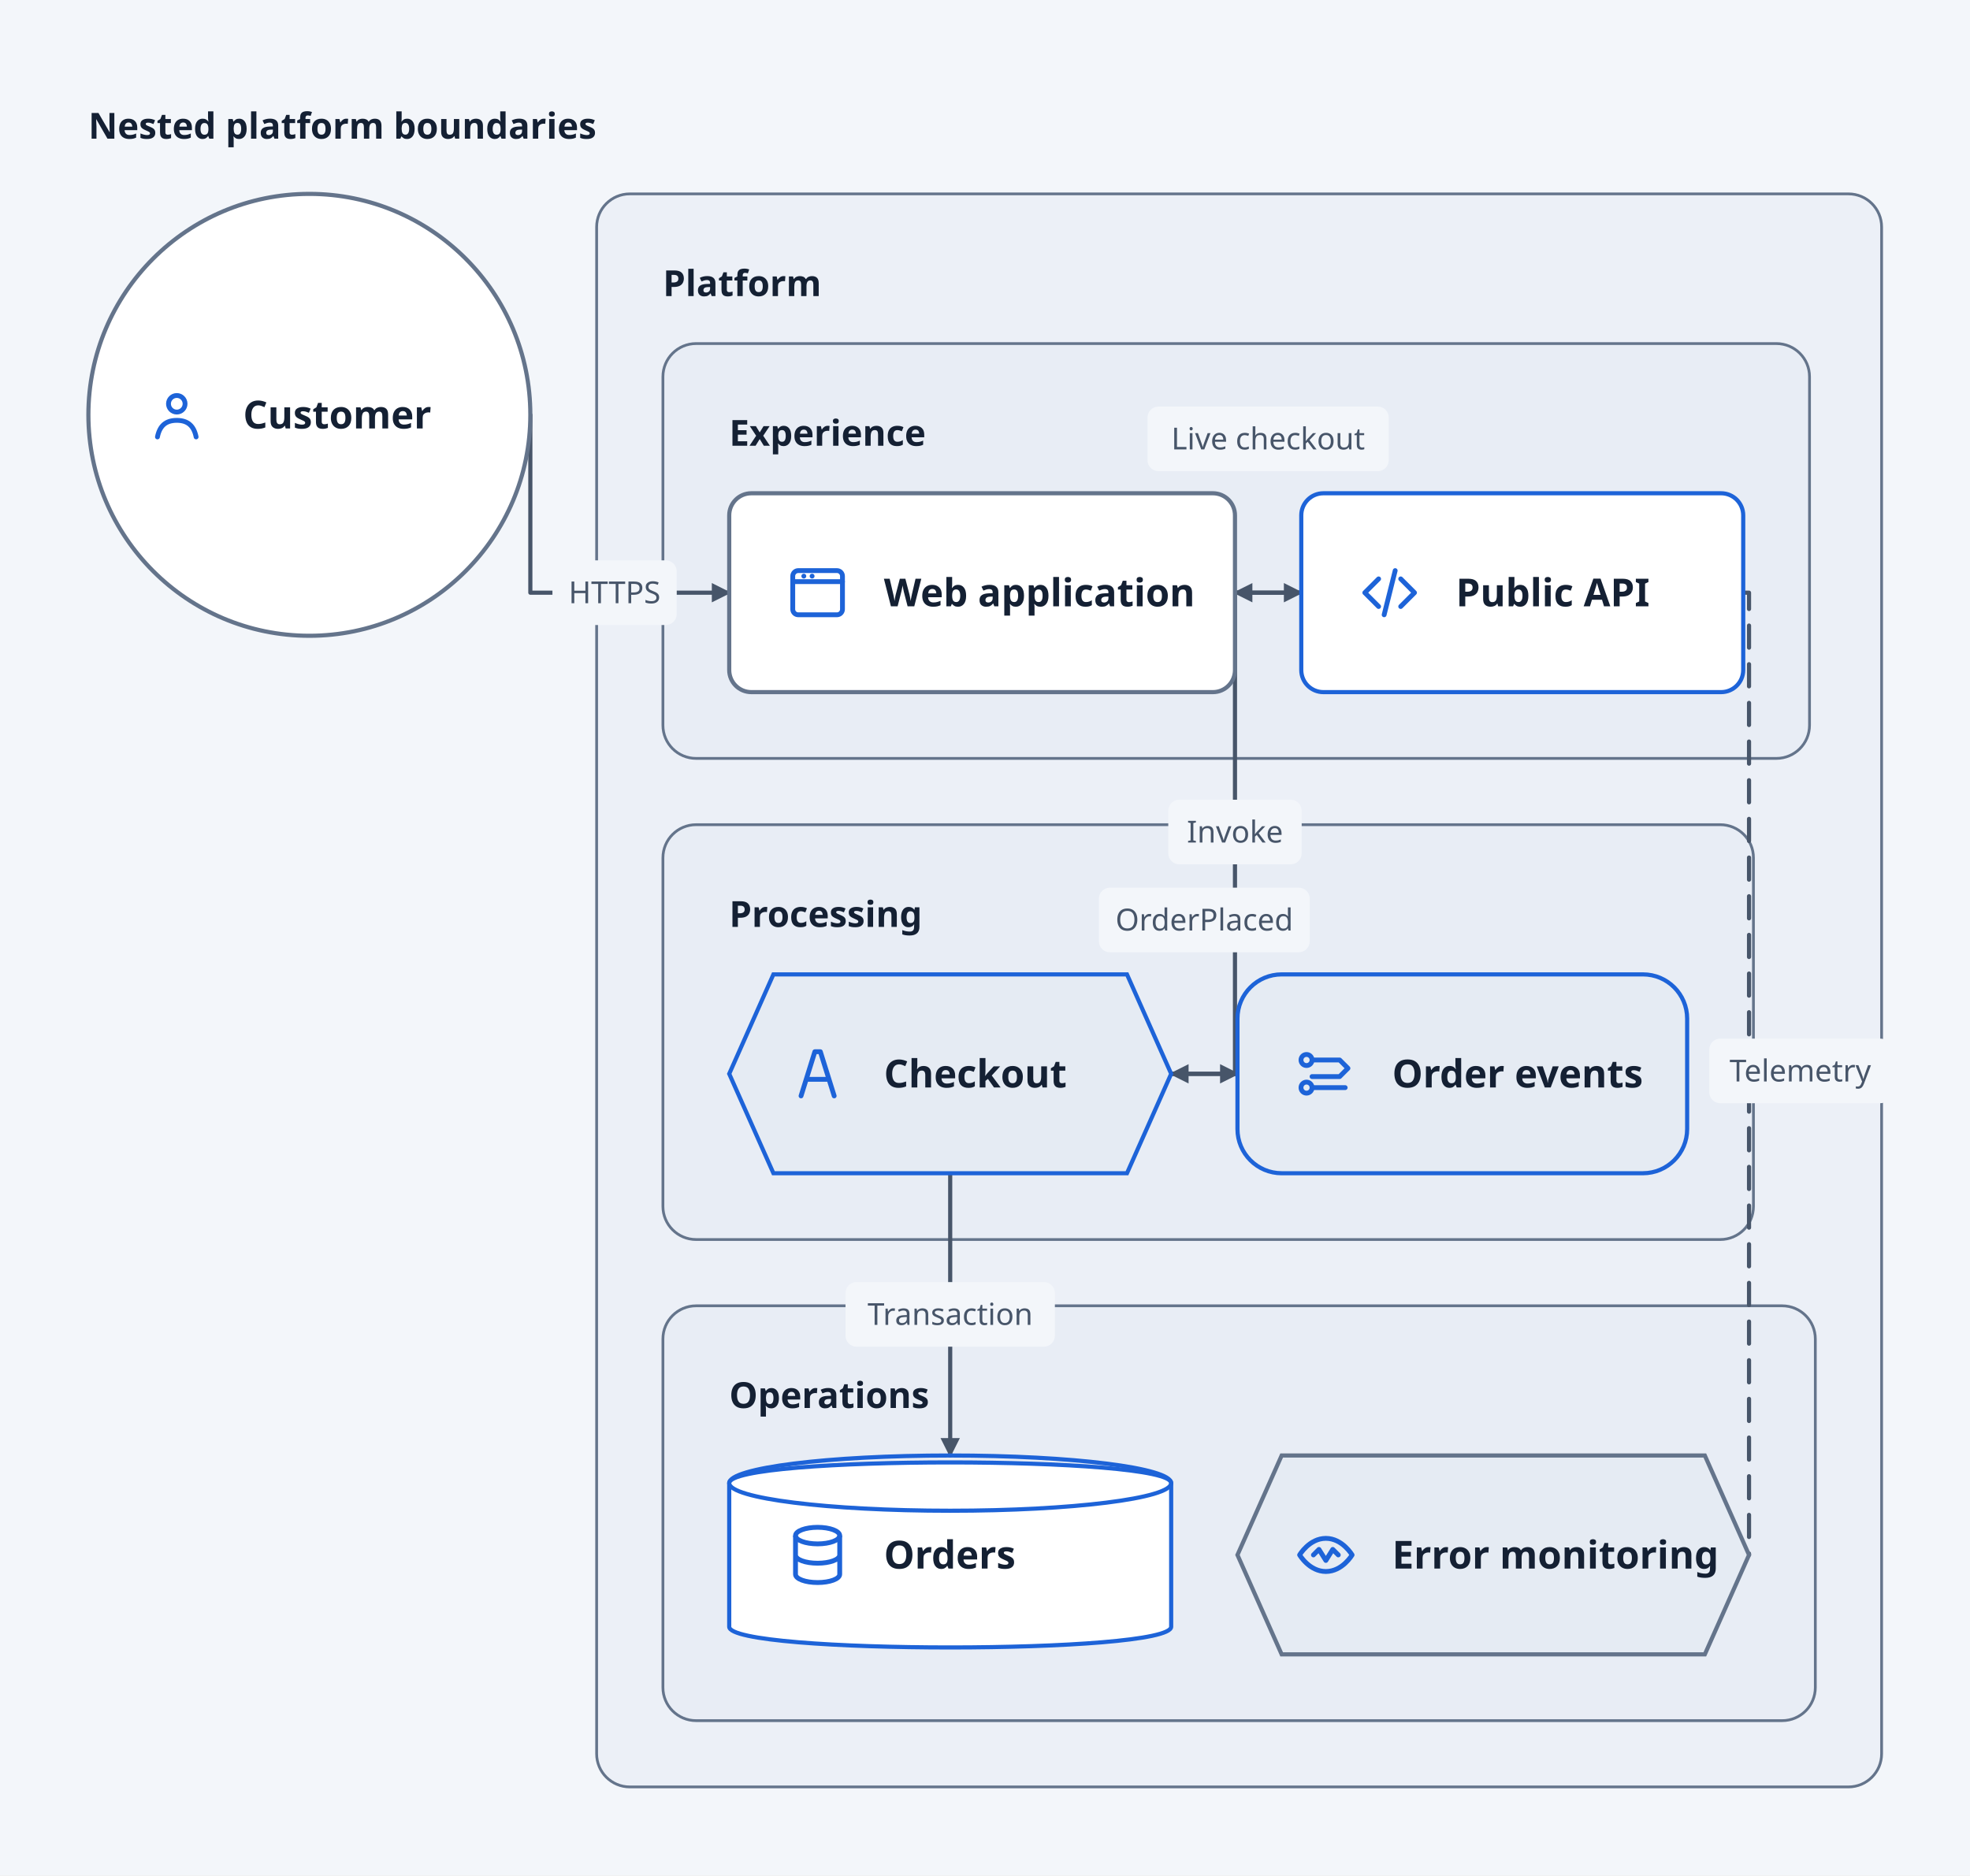
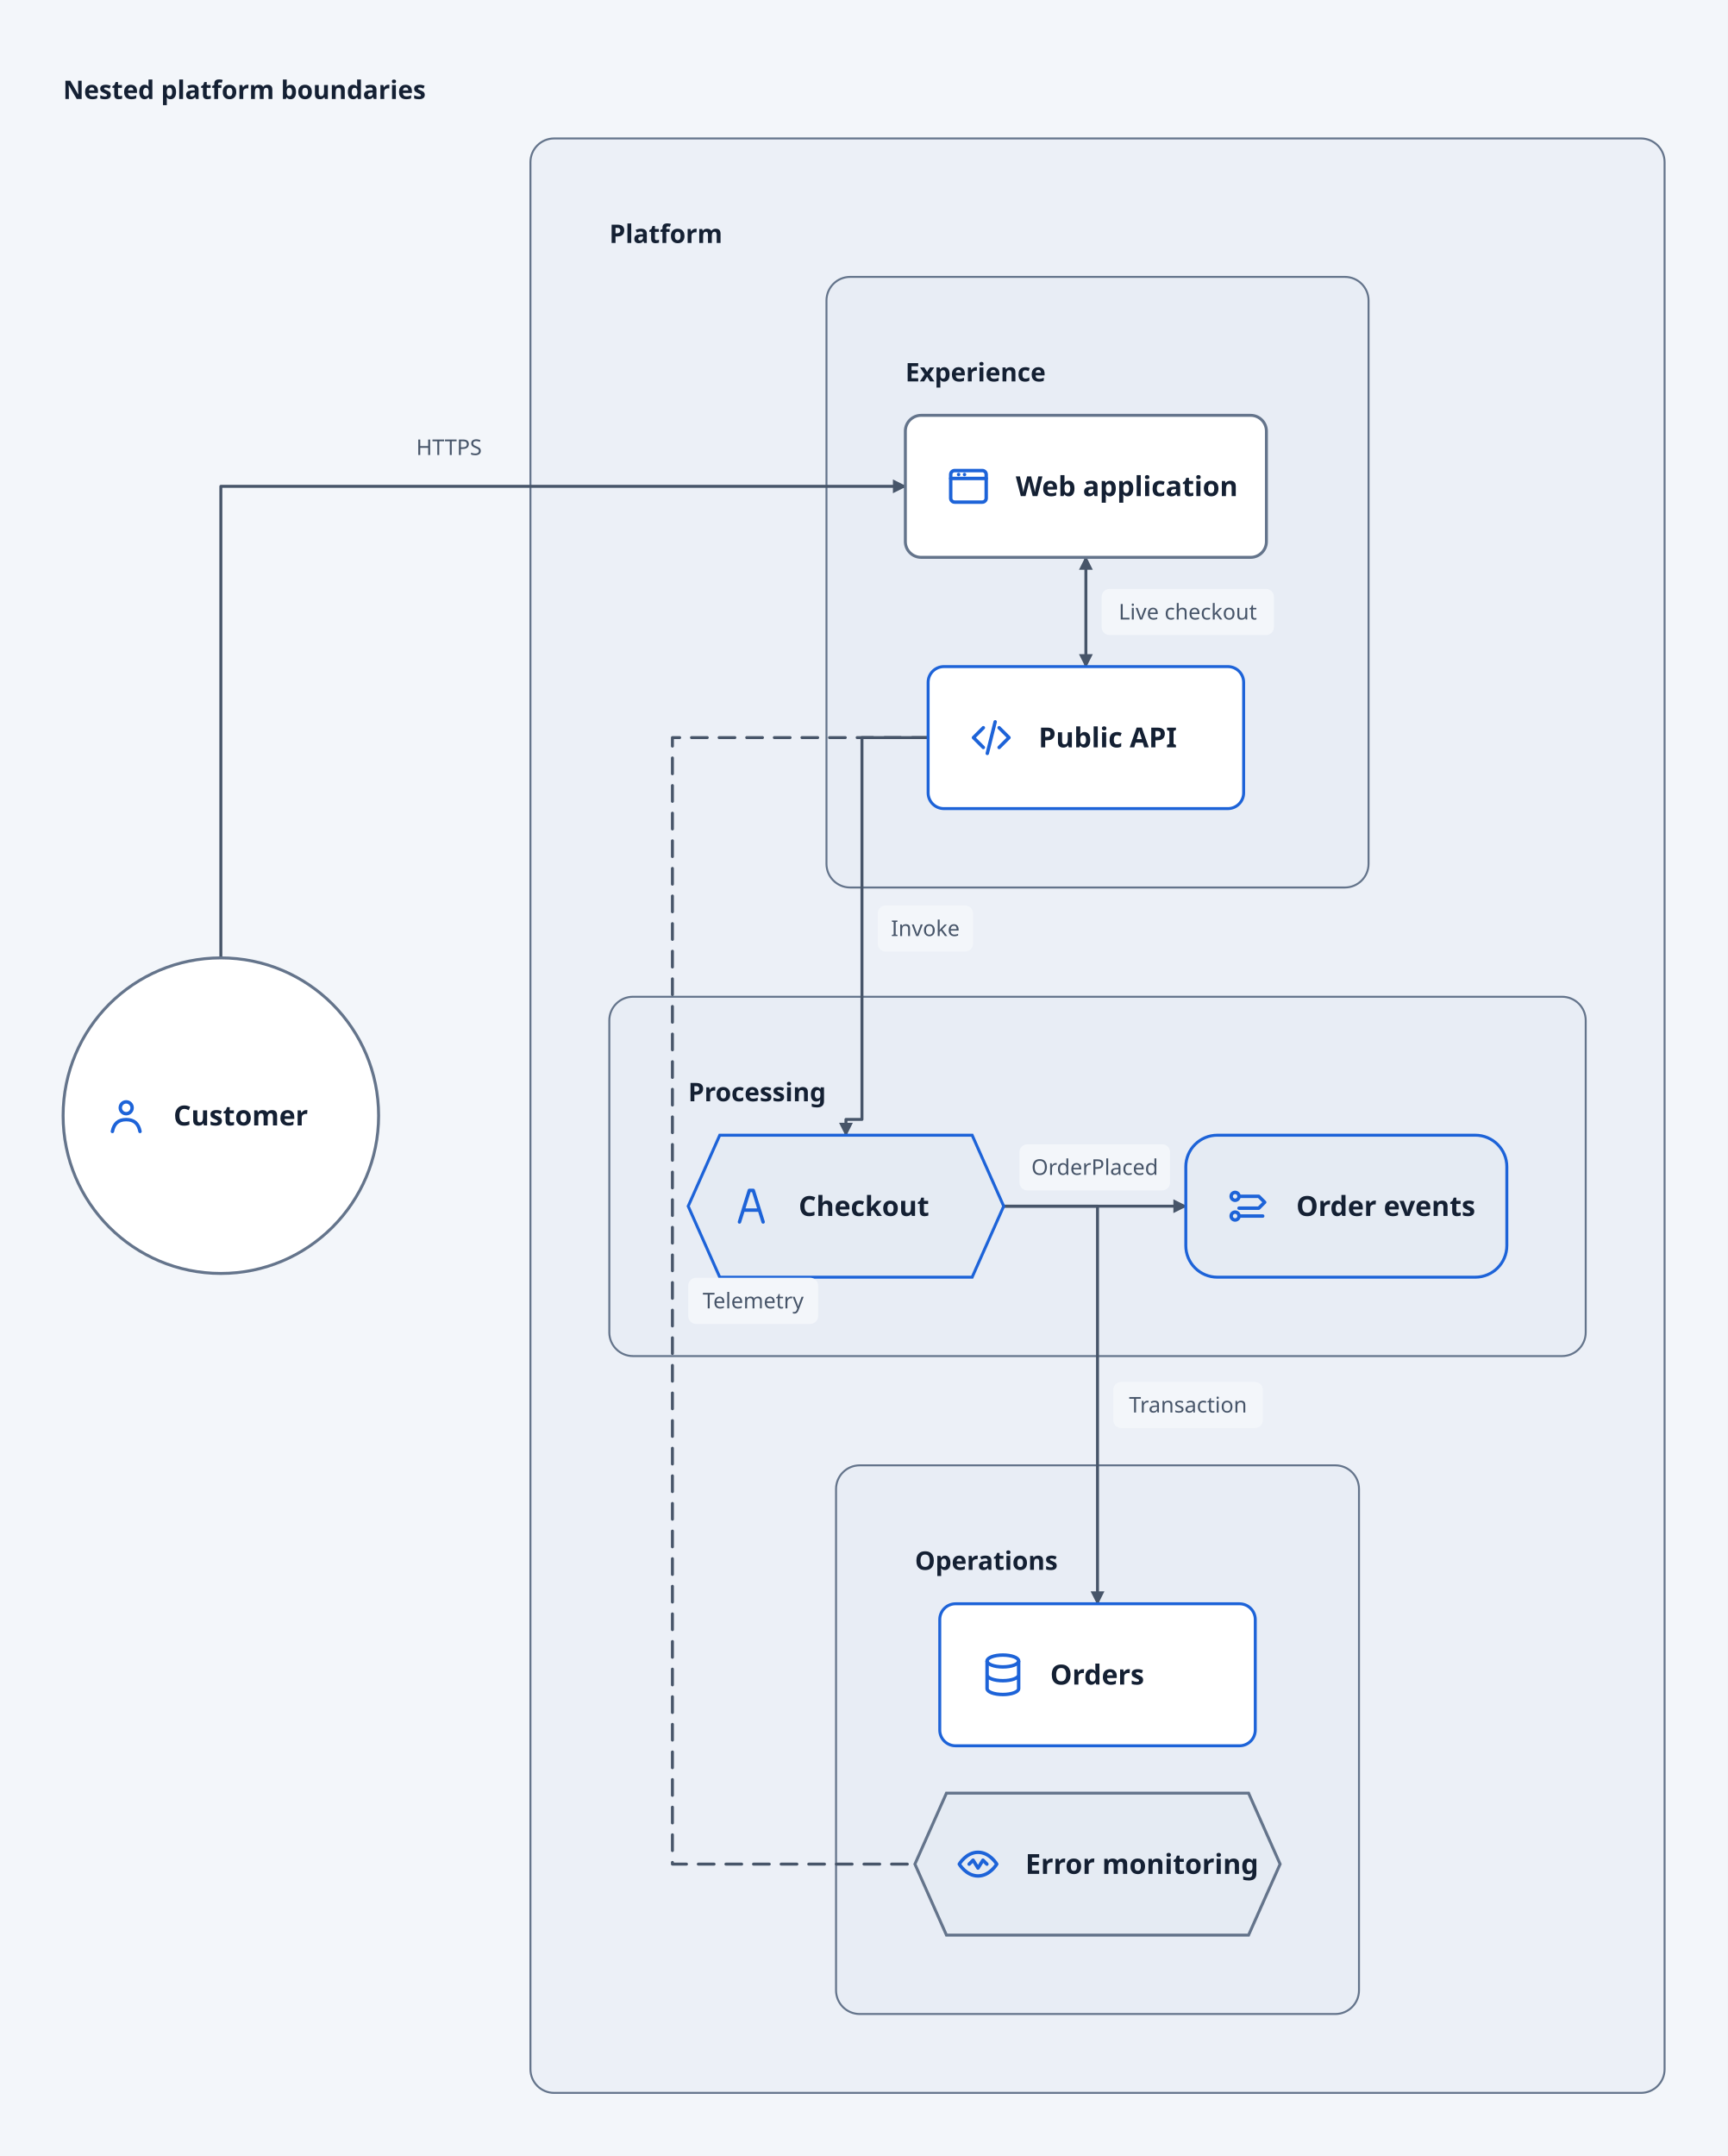
- <svg xmlns="http://www.w3.org/2000/svg" width="713.2" height="679" viewBox="0 0 713200 679000" role="img" aria-labelledby="stack-title stack-description" data-engine-version="0.7.0" data-theme-id="default" data-theme-version="0.5.0" data-theme-revision="sha256:3bfd66e1a96628b29b95b7273b54373bcce952f7285aefa506b4255a629eaf53">
-   <rect x="0" y="0" width="713200" height="679000" fill="#F3F6FA" />
+ <svg xmlns="http://www.w3.org/2000/svg" width="876.15" height="1093.2" viewBox="0 0 876.15 1093.2" role="img" aria-labelledby="stack-title stack-description" data-engine-version="0.8.0" data-theme-id="default" data-theme-version="0.6.0" data-theme-revision="sha256:4d4e9dcda36bf2a5187a233c0be74c9e9302f41d5021e1fa2a73712837ff55c1">
+   <rect x="0" y="0" width="876.15" height="1093.2" fill="#F3F6FA" />
  <defs>
-     <marker id="stack-arrow" markerUnits="userSpaceOnUse" markerWidth="7000" markerHeight="7000" refX="9000" refY="5000" viewBox="0 0 10000 10000" orient="auto-start-reverse">
+     <marker id="stack-arrow" markerUnits="userSpaceOnUse" markerWidth="7" markerHeight="7" refX="9000" refY="5000" viewBox="0 0 10000 10000" orient="auto-start-reverse">
      <path d="M 0 0 L 10000 5000 L 0 10000 z" fill="#475569" />
    </marker>
  </defs>
-   <text x="32000" y="50200" fill="#142033" font-family="system-ui" font-size="13000" font-weight="600">Nested platform boundaries</text>
+   <text x="32" y="50.2" fill="#142033" font-family="system-ui" font-size="13" font-weight="600">Nested platform boundaries</text>
  <g data-stack-layer="groups">
    <g role="group" aria-label="Platform" data-stack-id="platform">
-       <rect x="216000" y="70200" width="465200" height="576800" rx="12000" fill="#E5EBF3" fill-opacity="0.55" stroke="#64748B" stroke-width="1000" />
-       <text x="240000" y="107200" fill="#142033" font-family="system-ui" font-size="13000" font-weight="600">Platform</text>
+       <rect x="269" y="70.2" width="575.15" height="991" rx="12" fill="#E5EBF3" fill-opacity="0.55" stroke="#64748B" stroke-width="1" />
+       <text x="309" y="123.2" fill="#142033" font-family="system-ui" font-size="13" font-weight="600">Platform</text>
    </g>
    <g role="group" aria-label="Experience" data-stack-id="experience">
-       <rect x="240000" y="124400" width="415100" height="150200" rx="12000" fill="#E5EBF3" fill-opacity="0.55" stroke="#64748B" stroke-width="1000" />
-       <text x="264000" y="161400" fill="#142033" font-family="system-ui" font-size="13000" font-weight="600">Experience</text>
+       <rect x="419.125" y="140.4" width="274.9" height="309.6" rx="12" fill="#E5EBF3" fill-opacity="0.55" stroke="#64748B" stroke-width="1" />
+       <text x="459.125" y="193.4" fill="#142033" font-family="system-ui" font-size="13" font-weight="600">Experience</text>
    </g>
    <g role="group" aria-label="Processing" data-stack-id="processing">
-       <rect x="240000" y="298600" width="394800" height="150200" rx="12000" fill="#E5EBF3" fill-opacity="0.55" stroke="#64748B" stroke-width="1000" />
-       <text x="264000" y="335600" fill="#142033" font-family="system-ui" font-size="13000" font-weight="600">Processing</text>
+       <rect x="309" y="505.4" width="495.15" height="182.2" rx="12" fill="#E5EBF3" fill-opacity="0.55" stroke="#64748B" stroke-width="1" />
+       <text x="349" y="558.4" fill="#142033" font-family="system-ui" font-size="13" font-weight="600">Processing</text>
    </g>
    <g role="group" aria-label="Operations" data-stack-id="operations">
-       <rect x="240000" y="472800" width="417200" height="150200" rx="12000" fill="#E5EBF3" fill-opacity="0.55" stroke="#64748B" stroke-width="1000" />
-       <text x="264000" y="509800" fill="#142033" font-family="system-ui" font-size="13000" font-weight="600">Operations</text>
+       <rect x="423.975" y="743" width="265.2" height="278.2" rx="12" fill="#E5EBF3" fill-opacity="0.55" stroke="#64748B" stroke-width="1" />
+       <text x="463.975" y="796" fill="#142033" font-family="system-ui" font-size="13" font-weight="600">Operations</text>
    </g>
  </g>
  <g data-stack-layer="edges">
    <g role="group" aria-label="Customer flows to Web application: HTTPS" data-edge-kind="request" data-edge-direction="forward">
-       <polyline points="192000,150200 192000,214600 264000,214600" fill="none" stroke="#475569" stroke-width="1500" stroke-linecap="round" stroke-linejoin="round" marker-end="url(#stack-arrow)" />
+       <polyline points="112,485.7 112,246.6 459.125,246.6" fill="none" stroke="#475569" stroke-width="1.5" stroke-linecap="round" stroke-linejoin="round" marker-end="url(#stack-arrow)" />
    </g>
    <g role="group" aria-label="Web application is connected bidirectionally with Public API: Live checkout" data-edge-kind="flow" data-edge-direction="bidirectional">
-       <polyline points="447100,214600 471100,214600" fill="none" stroke="#475569" stroke-width="1500" stroke-linecap="round" stroke-linejoin="round" marker-start="url(#stack-arrow)" marker-end="url(#stack-arrow)" />
+       <polyline points="550.675,282.6 550.675,338" fill="none" stroke="#475569" stroke-width="1.5" stroke-linecap="round" stroke-linejoin="round" marker-start="url(#stack-arrow)" marker-end="url(#stack-arrow)" />
    </g>
    <g role="group" aria-label="Public API flows to Checkout: Invoke" data-edge-kind="dependency" data-edge-direction="forward">
-       <polyline points="471100,214600 447100,214600 447100,388800 424000,388800" fill="none" stroke="#475569" stroke-width="1500" stroke-linecap="round" stroke-linejoin="round" marker-end="url(#stack-arrow)" />
+       <polyline points="470.675,374 437.125,374 437.125,567.6 429,567.6 429,575.6" fill="none" stroke="#475569" stroke-width="1.5" stroke-linecap="round" stroke-linejoin="round" marker-end="url(#stack-arrow)" />
    </g>
    <g role="group" aria-label="Checkout flows to Order events: OrderPlaced" data-edge-kind="event" data-edge-direction="forward">
-       <polyline points="424000,388800 448000,388800" fill="none" stroke="#475569" stroke-width="1500" stroke-linecap="round" stroke-linejoin="round" marker-end="url(#stack-arrow)" />
+       <polyline points="509,611.6 601.35,611.6" fill="none" stroke="#475569" stroke-width="1.5" stroke-linecap="round" stroke-linejoin="round" marker-end="url(#stack-arrow)" />
    </g>
    <g role="group" aria-label="Checkout flows to Orders: Transaction" data-edge-kind="data" data-edge-direction="forward">
-       <polyline points="344000,424800 344000,527000" fill="none" stroke="#475569" stroke-width="1500" stroke-linecap="round" stroke-linejoin="round" marker-end="url(#stack-arrow)" />
+       <polyline points="509,611.6 556.575,611.6 556.575,813.2" fill="none" stroke="#475569" stroke-width="1.5" stroke-linecap="round" stroke-linejoin="round" marker-end="url(#stack-arrow)" />
    </g>
    <g role="group" aria-label="Public API is associated with Error monitoring: Telemetry" data-edge-kind="data" data-edge-direction="association">
-       <polyline points="631100,214600 633200,214600 633200,563000" fill="none" stroke="#475569" stroke-width="1500" stroke-linecap="round" stroke-linejoin="round" stroke-dasharray="8000 6000" />
+       <polyline points="470.675,374 341,374 341,945.2 463.975,945.2" fill="none" stroke="#475569" stroke-width="1.5" stroke-linecap="round" stroke-linejoin="round" stroke-dasharray="8 6" />
    </g>
  </g>
  <g data-stack-layer="nodes">
    <g role="group" aria-label="Customer" data-stack-id="customer" data-node-kind="actor">
-       <circle cx="112000" cy="150200" r="80000" fill="#FFFFFF" stroke="#64748B" stroke-width="1500" />
-       <svg x="52000" y="138200" width="24000" height="24000" viewBox="0 0 24 24" color="#1D63D8" aria-hidden="true" focusable="false" data-icon-id="kind-actor">
+       <circle cx="112" cy="565.7" r="80" fill="#FFFFFF" stroke="#64748B" stroke-width="1.5" />
+       <svg x="52" y="553.7" width="24" height="24" viewBox="0 0 24 24" color="#1D63D8" aria-hidden="true" focusable="false" data-icon-id="kind-actor">
        <circle cx="12" cy="8" r="3" fill="none" stroke="currentColor" stroke-width="1.75" />
        <path d="M5 20c.8-4 3-6 7-6s6.2 2 7 6" fill="none" stroke="currentColor" stroke-width="1.75" stroke-linecap="round" />
      </svg>
-       <text x="88000" y="150200" dominant-baseline="middle" fill="#142033" font-family="system-ui" font-size="14000" font-weight="600">Customer</text>
+       <text x="88" y="565.7" dominant-baseline="middle" fill="#142033" font-family="system-ui" font-size="14" font-weight="600">Customer</text>
    </g>
    <g role="group" aria-label="Web application" data-stack-id="web" data-node-kind="client">
-       <rect x="264000" y="178600" width="183100" height="72000" rx="8000" fill="#FFFFFF" stroke="#64748B" stroke-width="1500" />
-       <svg x="284000" y="202600" width="24000" height="24000" viewBox="0 0 24 24" color="#1D63D8" aria-hidden="true" focusable="false" data-icon-id="web">
+       <rect x="459.125" y="210.6" width="183.1" height="72" rx="8" fill="#FFFFFF" stroke="#64748B" stroke-width="1.5" />
+       <svg x="479.125" y="234.6" width="24" height="24" viewBox="0 0 24 24" color="#1D63D8" aria-hidden="true" focusable="false" data-icon-id="web">
        <rect x="3" y="4" width="18" height="16" rx="2" fill="none" stroke="currentColor" stroke-width="1.75" />
        <path d="M3 8h18M7 6h.01M10 6h.01" fill="none" stroke="currentColor" stroke-width="1.75" stroke-linecap="round" />
      </svg>
-       <text x="320000" y="214600" dominant-baseline="middle" fill="#142033" font-family="system-ui" font-size="14000" font-weight="600">Web application</text>
+       <text x="515.125" y="246.6" dominant-baseline="middle" fill="#142033" font-family="system-ui" font-size="14" font-weight="600">Web application</text>
    </g>
    <g role="group" aria-label="Public API" data-stack-id="api" data-node-kind="service">
-       <rect x="471100" y="178600" width="160000" height="72000" rx="8000" fill="#FFFFFF" stroke="#1D63D8" stroke-width="1500" />
-       <svg x="491100" y="202600" width="24000" height="24000" viewBox="0 0 24 24" color="#1D63D8" aria-hidden="true" focusable="false" data-icon-id="api">
+       <rect x="470.675" y="338" width="160" height="72" rx="8" fill="#FFFFFF" stroke="#1D63D8" stroke-width="1.5" />
+       <svg x="490.675" y="362" width="24" height="24" viewBox="0 0 24 24" color="#1D63D8" aria-hidden="true" focusable="false" data-icon-id="api">
        <path d="m8 7-5 5 5 5M16 7l5 5-5 5M14 4l-4 16" fill="none" stroke="currentColor" stroke-width="1.75" stroke-linecap="round" stroke-linejoin="round" />
      </svg>
-       <text x="527100" y="214600" dominant-baseline="middle" fill="#142033" font-family="system-ui" font-size="14000" font-weight="600">Public API</text>
+       <text x="526.675" y="374" dominant-baseline="middle" fill="#142033" font-family="system-ui" font-size="14" font-weight="600">Public API</text>
    </g>
    <g role="group" aria-label="Checkout" data-stack-id="checkout" data-node-kind="function">
-       <polygon points="280000,352800 408000,352800 424000,388800 408000,424800 280000,424800 264000,388800" fill="#E5EBF3" stroke="#1D63D8" stroke-width="1500" />
-       <svg x="284000" y="376800" width="24000" height="24000" viewBox="0 0 24 24" color="#1D63D8" aria-hidden="true" focusable="false" data-icon-id="kind-function">
+       <polygon points="365,575.6 493,575.6 509,611.6 493,647.6 365,647.6 349,611.6" fill="#E5EBF3" stroke="#1D63D8" stroke-width="1.5" />
+       <svg x="369" y="599.6" width="24" height="24" viewBox="0 0 24 24" color="#1D63D8" aria-hidden="true" focusable="false" data-icon-id="kind-function">
        <path d="M6 20 11 4h2l5 16M8 14h8" fill="none" stroke="currentColor" stroke-width="1.75" stroke-linecap="round" stroke-linejoin="round" />
      </svg>
-       <text x="320000" y="388800" dominant-baseline="middle" fill="#142033" font-family="system-ui" font-size="14000" font-weight="600">Checkout</text>
+       <text x="405" y="611.6" dominant-baseline="middle" fill="#142033" font-family="system-ui" font-size="14" font-weight="600">Checkout</text>
    </g>
    <g role="group" aria-label="Order events" data-stack-id="events" data-node-kind="queue">
-       <rect x="448000" y="352800" width="162800" height="72000" rx="16000" fill="#E5EBF3" stroke="#1D63D8" stroke-width="1500" />
-       <svg x="468000" y="376800" width="24000" height="24000" viewBox="0 0 24 24" color="#1D63D8" aria-hidden="true" focusable="false" data-icon-id="kind-queue">
+       <rect x="601.35" y="575.6" width="162.8" height="72" rx="16" fill="#E5EBF3" stroke="#1D63D8" stroke-width="1.5" />
+       <svg x="621.35" y="599.6" width="24" height="24" viewBox="0 0 24 24" color="#1D63D8" aria-hidden="true" focusable="false" data-icon-id="kind-queue">
        <circle cx="5" cy="7" r="2" fill="none" stroke="currentColor" stroke-width="1.75" />
        <circle cx="5" cy="17" r="2" fill="none" stroke="currentColor" stroke-width="1.75" />
        <path d="M7 7h10l3 3-3 3H7M7 17h12" fill="none" stroke="currentColor" stroke-width="1.75" stroke-linecap="round" stroke-linejoin="round" />
      </svg>
-       <text x="504000" y="388800" dominant-baseline="middle" fill="#142033" font-family="system-ui" font-size="14000" font-weight="600">Order events</text>
+       <text x="657.35" y="611.6" dominant-baseline="middle" fill="#142033" font-family="system-ui" font-size="14" font-weight="600">Order events</text>
    </g>
    <g role="group" aria-label="Orders" data-stack-id="database" data-node-kind="database">
-       <path d="M 264000 537000 V 589000 C 264000 599000 424000 599000 424000 589000 V 537000 C 424000 527000 264000 527000 264000 537000 Z" fill="#FFFFFF" stroke="#1D63D8" stroke-width="1500" />
-       <ellipse cx="344000" cy="537000" rx="80000" ry="10000" fill="none" stroke="#1D63D8" stroke-width="1500" />
-       <svg x="284000" y="551000" width="24000" height="24000" viewBox="0 0 24 24" color="#1D63D8" aria-hidden="true" focusable="false" data-icon-id="kind-database">
+       <rect x="476.575" y="813.2" width="160" height="72" rx="8" fill="#FFFFFF" stroke="#1D63D8" stroke-width="1.5" />
+       <svg x="496.575" y="837.2" width="24" height="24" viewBox="0 0 24 24" color="#1D63D8" aria-hidden="true" focusable="false" data-icon-id="kind-database">
        <ellipse cx="12" cy="5" rx="8" ry="3" fill="none" stroke="currentColor" stroke-width="1.75" />
        <path d="M4 5v7c0 1.7 3.6 3 8 3s8-1.3 8-3V5M4 12v7c0 1.7 3.6 3 8 3s8-1.3 8-3v-7" fill="none" stroke="currentColor" stroke-width="1.75" />
      </svg>
-       <text x="320000" y="563000" dominant-baseline="middle" fill="#142033" font-family="system-ui" font-size="14000" font-weight="600">Orders</text>
+       <text x="532.575" y="849.2" dominant-baseline="middle" fill="#142033" font-family="system-ui" font-size="14" font-weight="600">Orders</text>
    </g>
    <g role="group" aria-label="Error monitoring" data-stack-id="monitoring" data-node-kind="external">
-       <polygon points="464000,527000 617200,527000 633200,563000 617200,599000 464000,599000 448000,563000" fill="#E5EBF3" stroke="#64748B" stroke-width="1500" />
-       <svg x="468000" y="551000" width="24000" height="24000" viewBox="0 0 24 24" color="#1D63D8" aria-hidden="true" focusable="false" data-icon-id="observability">
+       <polygon points="479.975,909.2 633.175,909.2 649.175,945.2 633.175,981.2 479.975,981.2 463.975,945.2" fill="#E5EBF3" stroke="#64748B" stroke-width="1.5" />
+       <svg x="483.975" y="933.2" width="24" height="24" viewBox="0 0 24 24" color="#1D63D8" aria-hidden="true" focusable="false" data-icon-id="observability">
        <path d="M2.5 12s3.5-6 9.5-6 9.5 6 9.5 6-3.5 6-9.5 6-9.5-6-9.5-6Z" fill="none" stroke="currentColor" stroke-width="1.75" stroke-linejoin="round" />
        <path d="m7.5 12 2-2 2.5 4 2.5-4 2 2" fill="none" stroke="currentColor" stroke-width="1.75" stroke-linecap="round" stroke-linejoin="round" />
      </svg>
-       <text x="504000" y="563000" dominant-baseline="middle" fill="#142033" font-family="system-ui" font-size="14000" font-weight="600">Error monitoring</text>
+       <text x="519.975" y="945.2" dominant-baseline="middle" fill="#142033" font-family="system-ui" font-size="14" font-weight="600">Error monitoring</text>
    </g>
  </g>
  <g data-stack-layer="edge-labels" aria-hidden="true">
    <g data-edge-label="HTTPS">
-       <rect x="200000" y="202900" width="45000" height="23400" rx="4000" fill="#F3F6FA" />
-       <text x="222500" y="214600" text-anchor="middle" dominant-baseline="middle" fill="#475569" font-family="system-ui" font-size="11000">HTTPS</text>
+       <rect x="205.208" y="215.2" width="45" height="23.4" rx="4" fill="#F3F6FA" />
+       <text x="227.708" y="226.9" text-anchor="middle" dominant-baseline="middle" fill="#475569" font-family="system-ui" font-size="11">HTTPS</text>
    </g>
    <g data-edge-label="Live checkout">
-       <rect x="415425" y="147200" width="87350" height="23400" rx="4000" fill="#F3F6FA" />
-       <text x="459100" y="158900" text-anchor="middle" dominant-baseline="middle" fill="#475569" font-family="system-ui" font-size="11000">Live checkout</text>
+       <rect x="558.675" y="298.6" width="87.35" height="23.4" rx="4" fill="#F3F6FA" />
+       <text x="602.35" y="310.3" text-anchor="middle" dominant-baseline="middle" fill="#475569" font-family="system-ui" font-size="11">Live checkout</text>
    </g>
    <g data-edge-label="Invoke">
-       <rect x="422950" y="289550" width="48300" height="23400" rx="4000" fill="#F3F6FA" />
-       <text x="447100" y="301250" text-anchor="middle" dominant-baseline="middle" fill="#475569" font-family="system-ui" font-size="11000">Invoke</text>
+       <rect x="445.125" y="459.1" width="48.3" height="23.4" rx="4" fill="#F3F6FA" />
+       <text x="469.275" y="470.8" text-anchor="middle" dominant-baseline="middle" fill="#475569" font-family="system-ui" font-size="11">Invoke</text>
    </g>
    <g data-edge-label="OrderPlaced">
-       <rect x="397825" y="321400" width="76350" height="23400" rx="4000" fill="#F3F6FA" />
-       <text x="436000" y="333100" text-anchor="middle" dominant-baseline="middle" fill="#475569" font-family="system-ui" font-size="11000">OrderPlaced</text>
+       <rect x="517" y="580.2" width="76.35" height="23.4" rx="4" fill="#F3F6FA" />
+       <text x="555.175" y="591.9" text-anchor="middle" dominant-baseline="middle" fill="#475569" font-family="system-ui" font-size="11">OrderPlaced</text>
    </g>
    <g data-edge-label="Transaction">
-       <rect x="306100" y="464200" width="75800" height="23400" rx="4000" fill="#F3F6FA" />
-       <text x="344000" y="475900" text-anchor="middle" dominant-baseline="middle" fill="#475569" font-family="system-ui" font-size="11000">Transaction</text>
+       <rect x="564.575" y="700.7" width="75.8" height="23.4" rx="4" fill="#F3F6FA" />
+       <text x="602.475" y="712.4" text-anchor="middle" dominant-baseline="middle" fill="#475569" font-family="system-ui" font-size="11">Transaction</text>
    </g>
    <g data-edge-label="Telemetry">
-       <rect x="618800" y="376050" width="65900" height="23400" rx="4000" fill="#F3F6FA" />
-       <text x="651750" y="387750" text-anchor="middle" dominant-baseline="middle" fill="#475569" font-family="system-ui" font-size="11000">Telemetry</text>
+       <rect x="349" y="647.9" width="65.9" height="23.4" rx="4" fill="#F3F6FA" />
+       <text x="381.95" y="659.6" text-anchor="middle" dominant-baseline="middle" fill="#475569" font-family="system-ui" font-size="11">Telemetry</text>
    </g>
  </g>
</svg>
